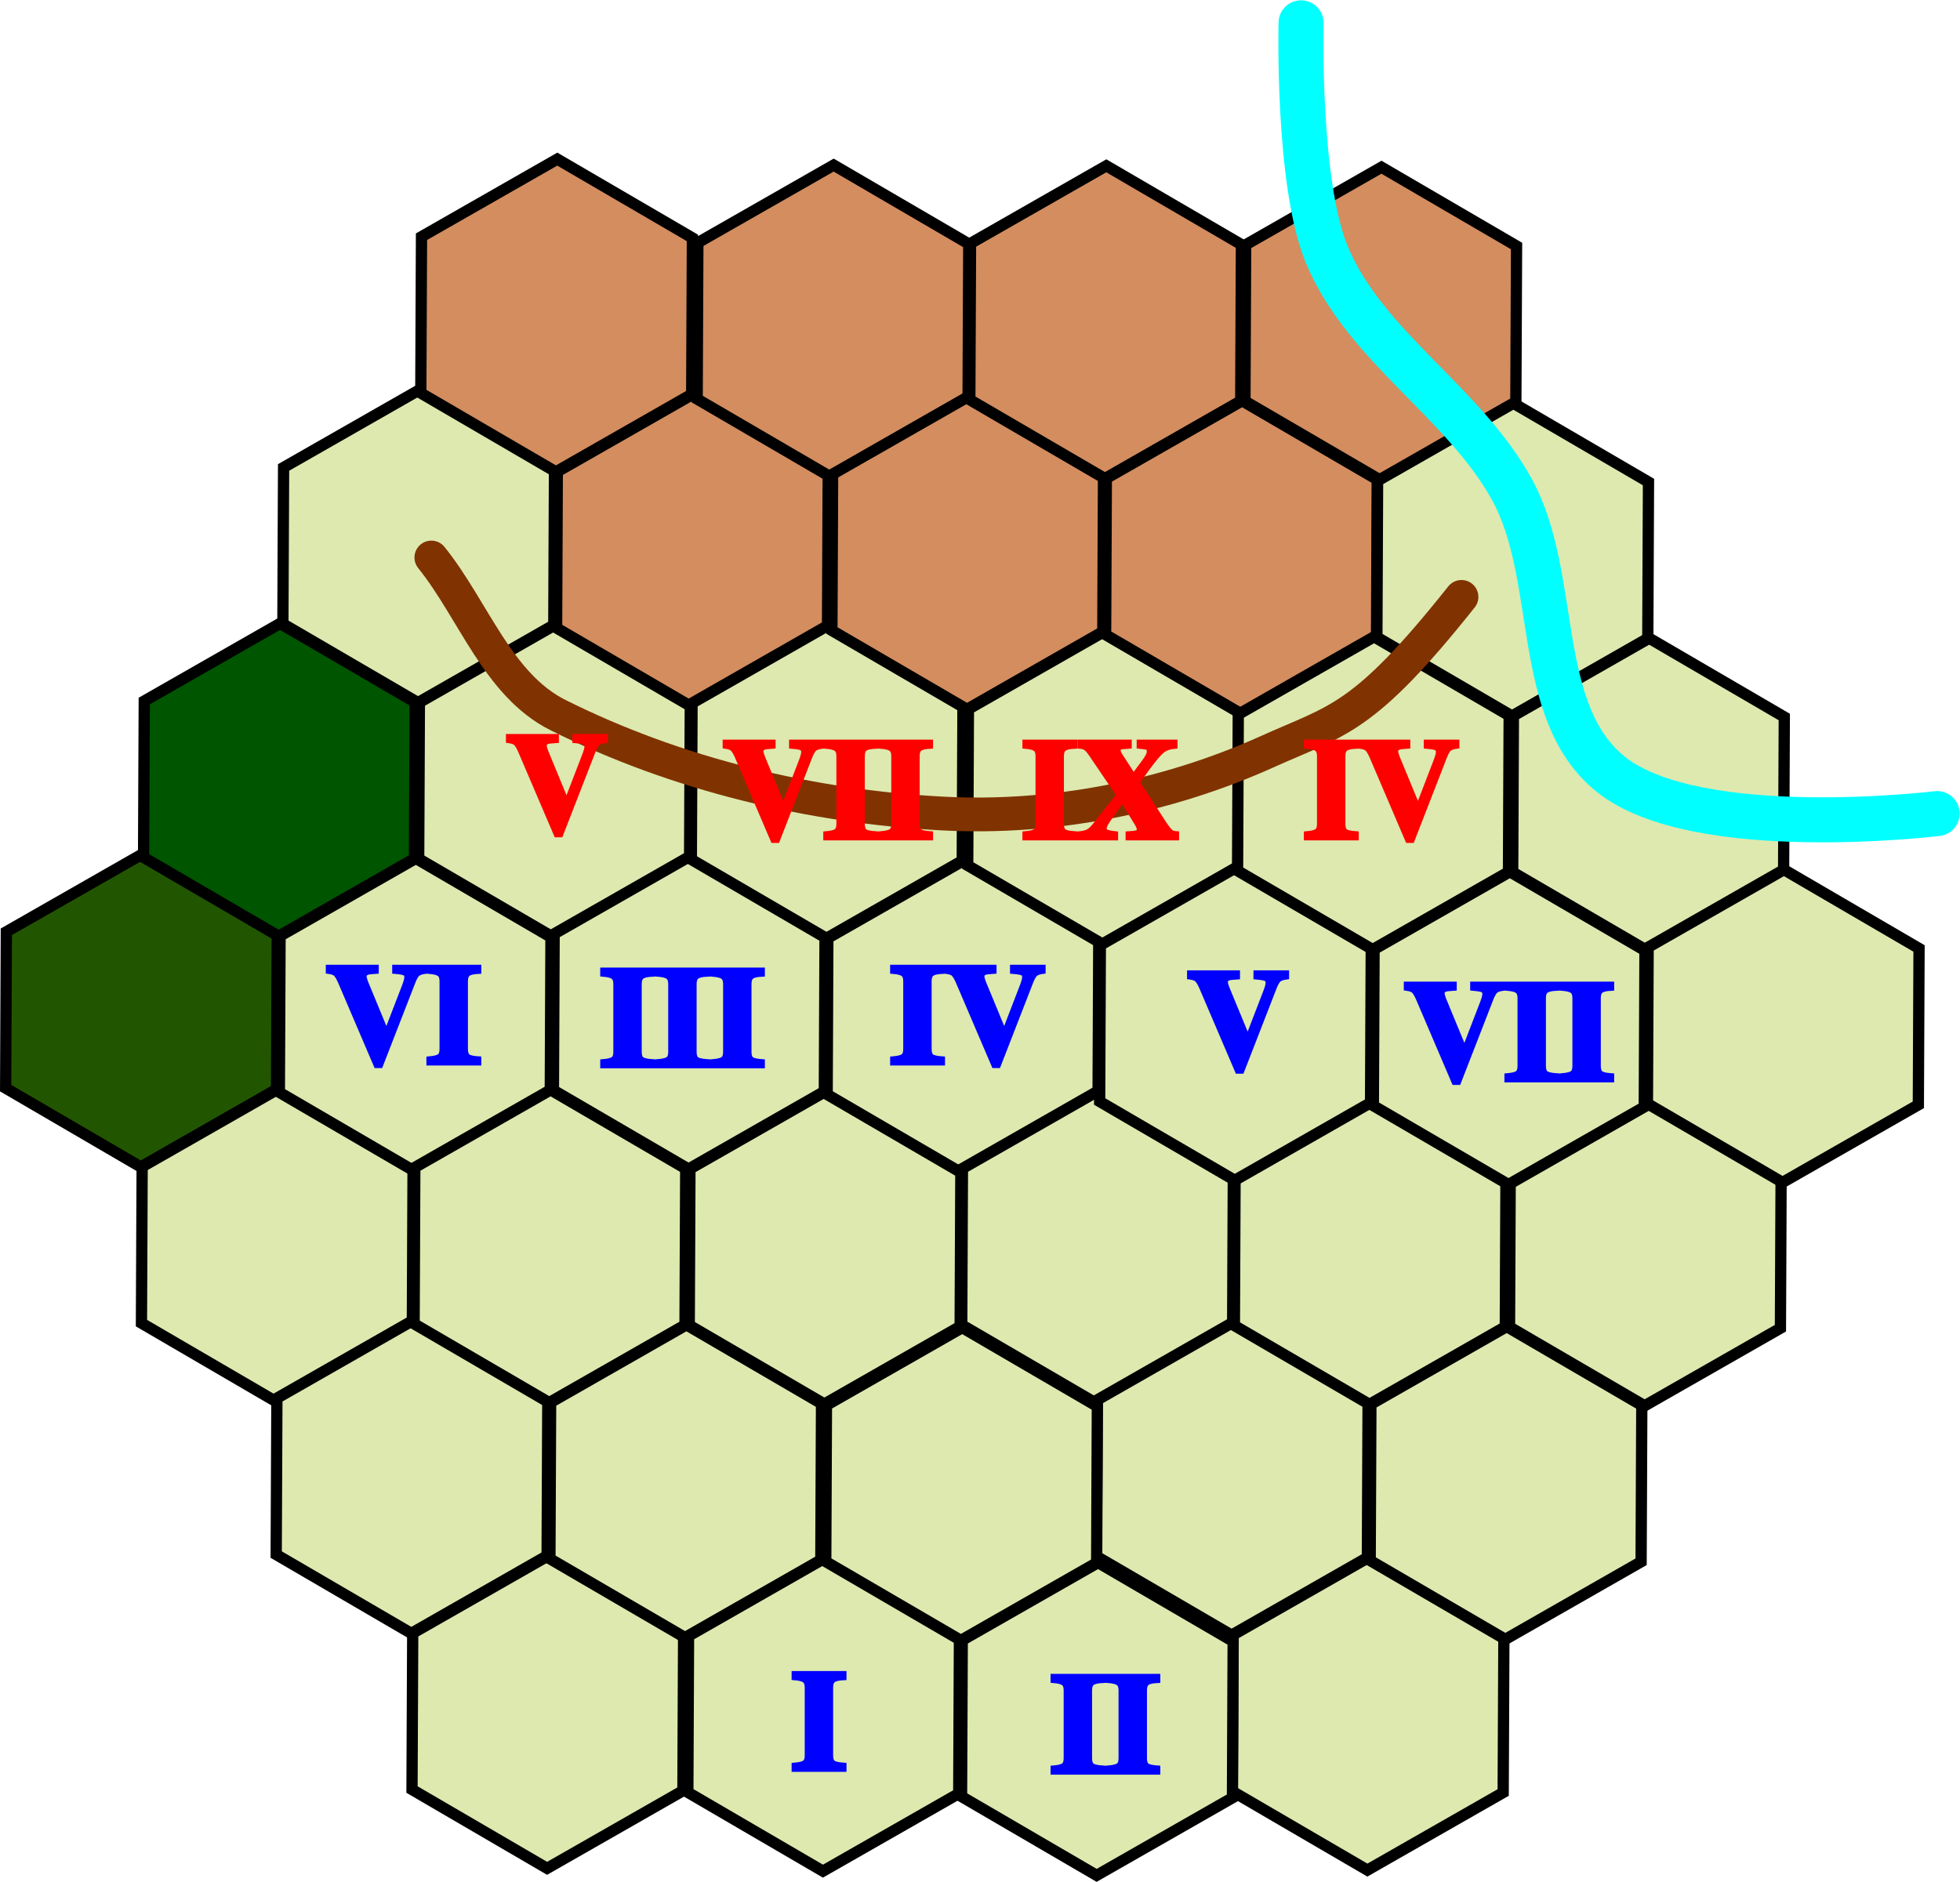
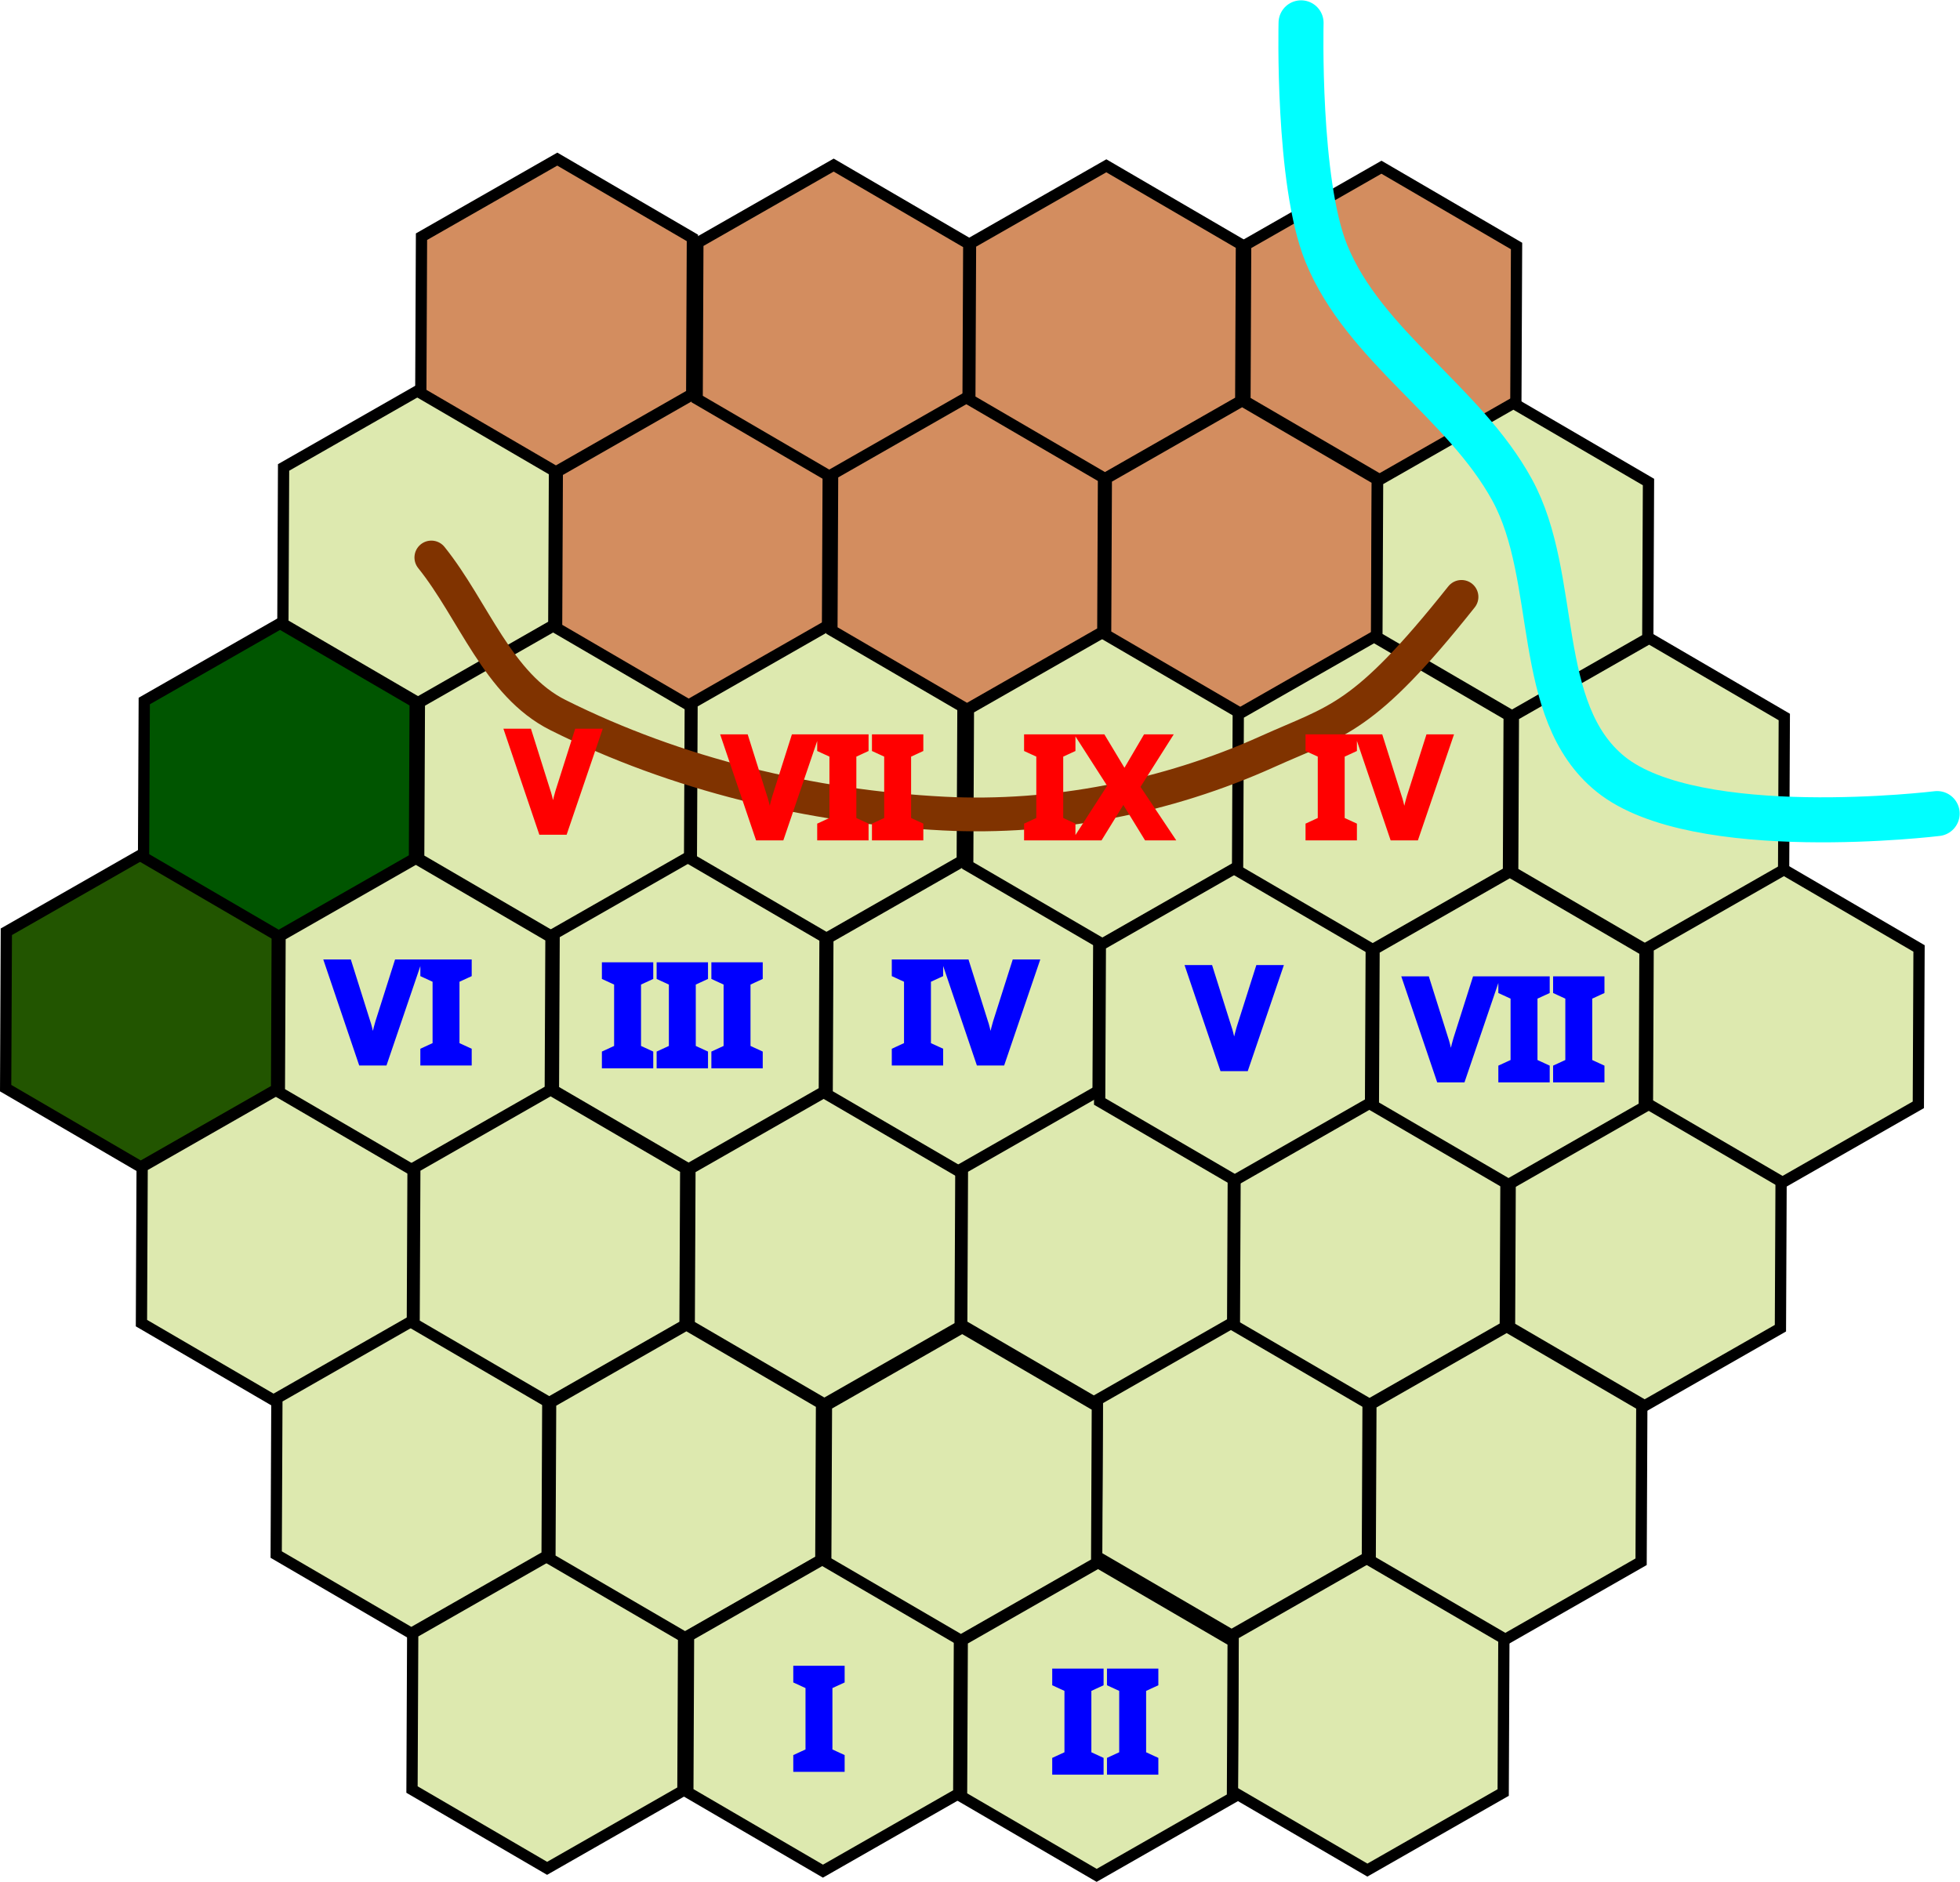
<svg xmlns="http://www.w3.org/2000/svg" width="98.265mm" height="94.367mm" viewBox="0 0 348.183 334.371" id="svg2" version="1.1">
  <defs id="defs4" />
  <g id="layer1" transform="translate(-305.8731,-213.3053)">
    <path style="fill:#225500;fill-opacity:1;fill-rule:evenodd;stroke:#000000;stroke-width:2;stroke-linecap:butt;stroke-linejoin:miter;stroke-miterlimit:4;stroke-dasharray:none;stroke-dashoffset:0" id="path4138" d="m 355,406.862 -24.124,13.785 -24,-14 0.124,-27.785 24.124,-13.785 24,14 z" />
    <path style="fill:#005500;fill-opacity:1;fill-rule:evenodd;stroke:#000000;stroke-width:2;stroke-linecap:butt;stroke-linejoin:miter;stroke-miterlimit:4;stroke-dasharray:none;stroke-dashoffset:0" id="path4138-3" d="m 379.5,365.862 -24.124,13.785 -24,-14 0.124,-27.785 24.124,-13.785 24,14 z" />
    <path style="fill:#dde9af;fill-opacity:1;fill-rule:evenodd;stroke:#000000;stroke-width:2;stroke-linecap:butt;stroke-linejoin:miter;stroke-miterlimit:4;stroke-dasharray:none;stroke-dashoffset:0" id="path4138-6" d="m 404.25,324.362 -24.124,13.785 -24,-14 0.124,-27.785 24.124,-13.785 24,14 z" />
    <path style="fill:#d38d5f;fill-opacity:1;fill-rule:evenodd;stroke:#000000;stroke-width:2;stroke-linecap:butt;stroke-linejoin:miter;stroke-miterlimit:4;stroke-dasharray:none;stroke-dashoffset:0" id="path4138-3-7" d="m 428.75,283.362 -24.124,13.785 -24,-14 0.124,-27.785 24.124,-13.785 24,14 z" />
    <path style="fill:#dde9af;fill-opacity:1;fill-rule:evenodd;stroke:#000000;stroke-width:2;stroke-linecap:butt;stroke-linejoin:miter;stroke-miterlimit:4;stroke-dasharray:none;stroke-dashoffset:0" id="path4138-5" d="m 379.125,448.612 -24.124,13.785 -24,-14 0.124,-27.785 24.124,-13.785 24,14 z" />
    <path style="fill:#dde9af;fill-opacity:1;fill-rule:evenodd;stroke:#000000;stroke-width:2;stroke-linecap:butt;stroke-linejoin:miter;stroke-miterlimit:4;stroke-dasharray:none;stroke-dashoffset:0" id="path4138-3-3" d="m 403.625,407.612 -24.124,13.785 -24,-14 0.124,-27.785 24.124,-13.785 24,14 z" />
    <path style="fill:#dde9af;fill-opacity:1;fill-rule:evenodd;stroke:#000000;stroke-width:2;stroke-linecap:butt;stroke-linejoin:miter;stroke-miterlimit:4;stroke-dasharray:none;stroke-dashoffset:0" id="path4138-6-5" d="m 428.375,366.112 -24.124,13.785 -24,-14 0.124,-27.785 24.124,-13.785 24,14 z" />
    <path style="fill:#d38d5f;fill-opacity:1;fill-rule:evenodd;stroke:#000000;stroke-width:2;stroke-linecap:butt;stroke-linejoin:miter;stroke-miterlimit:4;stroke-dasharray:none;stroke-dashoffset:0" id="path4138-3-7-6" d="m 452.875,325.112 -24.124,13.785 -24,-14 0.124,-27.785 24.124,-13.785 24,14 z" />
    <path style="fill:#dde9af;fill-opacity:1;fill-rule:evenodd;stroke:#000000;stroke-width:2;stroke-linecap:butt;stroke-linejoin:miter;stroke-miterlimit:4;stroke-dasharray:none;stroke-dashoffset:0" id="path4138-0" d="m 403.062,489.737 -24.124,13.785 -24,-14 0.124,-27.785 24.124,-13.785 24,14 z" />
    <path style="fill:#dde9af;fill-opacity:1;fill-rule:evenodd;stroke:#000000;stroke-width:2;stroke-linecap:butt;stroke-linejoin:miter;stroke-miterlimit:4;stroke-dasharray:none;stroke-dashoffset:0" id="path4138-3-2" d="m 427.562,448.737 -24.124,13.785 -24,-14 0.124,-27.785 24.124,-13.785 24,14 z" />
    <path style="fill:#dde9af;fill-opacity:1;fill-rule:evenodd;stroke:#000000;stroke-width:2;stroke-linecap:butt;stroke-linejoin:miter;stroke-miterlimit:4;stroke-dasharray:none;stroke-dashoffset:0" id="path4138-6-3" d="m 452.312,407.237 -24.124,13.785 -24,-14 0.124,-27.785 24.124,-13.785 24,14 z" />
    <path style="fill:#dde9af;fill-opacity:1;fill-rule:evenodd;stroke:#000000;stroke-width:2;stroke-linecap:butt;stroke-linejoin:miter;stroke-miterlimit:4;stroke-dasharray:none;stroke-dashoffset:0" id="path4138-3-7-7" d="m 476.812,366.237 -24.124,13.785 -24,-14 0.124,-27.785 24.124,-13.785 24,14 z" />
    <path style="fill:#dde9af;fill-opacity:1;fill-rule:evenodd;stroke:#000000;stroke-width:2;stroke-linecap:butt;stroke-linejoin:miter;stroke-miterlimit:4;stroke-dasharray:none;stroke-dashoffset:0" id="path4138-5-5" d="m 427.188,531.487 -24.124,13.785 -24,-14 0.124,-27.785 24.124,-13.785 24,14 z" />
    <path style="fill:#dde9af;fill-opacity:1;fill-rule:evenodd;stroke:#000000;stroke-width:2;stroke-linecap:butt;stroke-linejoin:miter;stroke-miterlimit:4;stroke-dasharray:none;stroke-dashoffset:0" id="path4138-3-3-9" d="m 451.688,490.487 -24.124,13.785 -24,-14 0.124,-27.785 24.124,-13.785 24,14 z" />
    <path style="fill:#dde9af;fill-opacity:1;fill-rule:evenodd;stroke:#000000;stroke-width:2;stroke-linecap:butt;stroke-linejoin:miter;stroke-miterlimit:4;stroke-dasharray:none;stroke-dashoffset:0" id="path4138-6-5-2" d="m 476.438,448.987 -24.124,13.785 -24,-14 0.124,-27.785 24.124,-13.785 24,14 z" />
    <path style="fill:#dde9af;fill-opacity:1;fill-rule:evenodd;stroke:#000000;stroke-width:2;stroke-linecap:butt;stroke-linejoin:miter;stroke-miterlimit:4;stroke-dasharray:none;stroke-dashoffset:0" id="path4138-3-7-6-2" d="m 500.938,407.987 -24.124,13.785 -24,-14 0.124,-27.785 24.124,-13.785 24,14 z" />
    <path style="fill:#d38d5f;fill-opacity:1;fill-rule:evenodd;stroke:#000000;stroke-width:2;stroke-linecap:butt;stroke-linejoin:miter;stroke-miterlimit:4;stroke-dasharray:none;stroke-dashoffset:0" id="path4138-5-8" d="m 477.844,284.425 -24.124,13.785 -24,-14 0.124,-27.785 24.124,-13.785 24,14 z" />
    <path style="fill:#d38d5f;fill-opacity:1;fill-rule:evenodd;stroke:#000000;stroke-width:2;stroke-linecap:butt;stroke-linejoin:miter;stroke-miterlimit:4;stroke-dasharray:none;stroke-dashoffset:0" id="path4138-0-9" d="m 501.781,325.55 -24.124,13.785 -24,-14 0.124,-27.785 24.124,-13.785 24,14 z" />
    <path style="fill:#d38d5f;fill-opacity:1;fill-rule:evenodd;stroke:#000000;stroke-width:2;stroke-linecap:butt;stroke-linejoin:miter;stroke-miterlimit:4;stroke-dasharray:none;stroke-dashoffset:0" id="path4138-3-2-7" d="m 526.281,284.55 -24.124,13.785 -24,-14 0.124,-27.785 24.124,-13.785 24,14 z" />
    <path style="fill:#dde9af;fill-opacity:1;fill-rule:evenodd;stroke:#000000;stroke-width:2;stroke-linecap:butt;stroke-linejoin:miter;stroke-miterlimit:4;stroke-dasharray:none;stroke-dashoffset:0" id="path4138-5-5-3" d="m 525.906,367.3 -24.124,13.785 -24,-14 0.124,-27.785 24.124,-13.785 24,14 z" />
    <path style="fill:#d38d5f;fill-opacity:1;fill-rule:evenodd;stroke:#000000;stroke-width:2;stroke-linecap:butt;stroke-linejoin:miter;stroke-miterlimit:4;stroke-dasharray:none;stroke-dashoffset:0" id="path4138-3-3-9-6" d="m 550.406,326.3 -24.124,13.785 -24,-14 0.124,-27.785 24.124,-13.785 24,14 z" />
    <path style="fill:#d38d5f;fill-opacity:1;fill-rule:evenodd;stroke:#000000;stroke-width:2;stroke-linecap:butt;stroke-linejoin:miter;stroke-miterlimit:4;stroke-dasharray:none;stroke-dashoffset:0" id="path4138-6-5-2-1" d="m 575.156,284.8 -24.124,13.785 -24,-14 0.124,-27.785 24.124,-13.785 24,14 z" />
    <path style="fill:#dde9af;fill-opacity:1;fill-rule:evenodd;stroke:#000000;stroke-width:2;stroke-linecap:butt;stroke-linejoin:miter;stroke-miterlimit:4;stroke-dasharray:none;stroke-dashoffset:0" id="path4138-5-2" d="m 524.844,448.925 -24.124,13.785 -24,-14 0.124,-27.785 24.124,-13.785 24,14 z" />
    <path style="fill:#dde9af;fill-opacity:1;fill-rule:evenodd;stroke:#000000;stroke-width:2;stroke-linecap:butt;stroke-linejoin:miter;stroke-miterlimit:4;stroke-dasharray:none;stroke-dashoffset:0" id="path4138-0-93" d="m 548.781,490.05 -24.124,13.785 -24,-14 0.124,-27.785 24.124,-13.785 24,14 z" />
    <path style="fill:#dde9af;fill-opacity:1;fill-rule:evenodd;stroke:#000000;stroke-width:2;stroke-linecap:butt;stroke-linejoin:miter;stroke-miterlimit:4;stroke-dasharray:none;stroke-dashoffset:0" id="path4138-3-2-1" d="m 573.281,449.05 -24.124,13.785 -24,-14 0.124,-27.785 24.124,-13.785 24,14 z" />
    <path style="fill:#dde9af;fill-opacity:1;fill-rule:evenodd;stroke:#000000;stroke-width:2;stroke-linecap:butt;stroke-linejoin:miter;stroke-miterlimit:4;stroke-dasharray:none;stroke-dashoffset:0" id="path4138-5-5-9" d="m 572.906,531.8 -24.124,13.785 -24,-14 0.124,-27.785 24.124,-13.785 24,14 z" />
    <path style="fill:#dde9af;fill-opacity:1;fill-rule:evenodd;stroke:#000000;stroke-width:2;stroke-linecap:butt;stroke-linejoin:miter;stroke-miterlimit:4;stroke-dasharray:none;stroke-dashoffset:0" id="path4138-3-3-9-4" d="m 597.406,490.8 -24.124,13.785 -24,-14 0.124,-27.785 24.124,-13.785 24,14 z" />
    <path style="fill:#dde9af;fill-opacity:1;fill-rule:evenodd;stroke:#000000;stroke-width:2;stroke-linecap:butt;stroke-linejoin:miter;stroke-miterlimit:4;stroke-dasharray:none;stroke-dashoffset:0" id="path4138-6-5-2-7" d="m 622.156,449.3 -24.124,13.785 -24,-14 0.124,-27.785 24.124,-13.785 24,14 z" />
    <path style="fill:#dde9af;fill-opacity:1;fill-rule:evenodd;stroke:#000000;stroke-width:2;stroke-linecap:butt;stroke-linejoin:miter;stroke-miterlimit:4;stroke-dasharray:none;stroke-dashoffset:0" id="path4138-6-0" d="m 476.188,531.987 -24.124,13.785 -24,-14 0.124,-27.785 24.124,-13.785 24,14 z" />
    <path style="fill:#dde9af;fill-opacity:1;fill-rule:evenodd;stroke:#000000;stroke-width:2;stroke-linecap:butt;stroke-linejoin:miter;stroke-miterlimit:4;stroke-dasharray:none;stroke-dashoffset:0" id="path4138-3-7-3" d="m 500.688,490.987 -24.124,13.785 -24,-14 0.124,-27.785 24.124,-13.785 24,14 z" />
    <path style="fill:#dde9af;fill-opacity:1;fill-rule:evenodd;stroke:#000000;stroke-width:2;stroke-linecap:butt;stroke-linejoin:miter;stroke-miterlimit:4;stroke-dasharray:none;stroke-dashoffset:0" id="path4138-3-7-6-6" d="m 524.812,532.737 -24.124,13.785 -24,-14 0.124,-27.785 24.124,-13.785 24,14 z" />
    <path style="fill:#dde9af;fill-opacity:1;fill-rule:evenodd;stroke:#000000;stroke-width:2;stroke-linecap:butt;stroke-linejoin:miter;stroke-miterlimit:4;stroke-dasharray:none;stroke-dashoffset:0" id="path4138-1-5" d="m 549.344,409.237 -24.124,13.785 -24,-14 0.124,-27.785 24.124,-13.785 24,14 z" />
    <path style="fill:#dde9af;fill-opacity:1;fill-rule:evenodd;stroke:#000000;stroke-width:2;stroke-linecap:butt;stroke-linejoin:miter;stroke-miterlimit:4;stroke-dasharray:none;stroke-dashoffset:0" id="path4138-3-0-4" d="m 573.844,368.237 -24.124,13.785 -24,-14 0.124,-27.785 24.124,-13.785 24,14 z" />
    <path style="fill:#dde9af;fill-opacity:1;fill-rule:evenodd;stroke:#000000;stroke-width:2;stroke-linecap:butt;stroke-linejoin:miter;stroke-miterlimit:4;stroke-dasharray:none;stroke-dashoffset:0" id="path4138-6-6-7" d="m 598.594,326.737 -24.124,13.785 -24,-14 0.124,-27.785 24.124,-13.785 24,14 z" />
    <path style="fill:#dde9af;fill-opacity:1;fill-rule:evenodd;stroke:#000000;stroke-width:2;stroke-linecap:butt;stroke-linejoin:miter;stroke-miterlimit:4;stroke-dasharray:none;stroke-dashoffset:0" id="path4138-3-3-3-6" d="m 597.969,409.987 -24.124,13.785 -24,-14 0.124,-27.785 24.124,-13.785 24,14 z" />
    <path style="fill:#dde9af;fill-opacity:1;fill-rule:evenodd;stroke:#000000;stroke-width:2;stroke-linecap:butt;stroke-linejoin:miter;stroke-miterlimit:4;stroke-dasharray:none;stroke-dashoffset:0" id="path4138-6-5-20-5" d="m 622.719,368.487 -24.124,13.785 -24,-14 0.124,-27.785 24.124,-13.785 24,14 z" />
    <path style="fill:#dde9af;fill-opacity:1;fill-rule:evenodd;stroke:#000000;stroke-width:2;stroke-linecap:butt;stroke-linejoin:miter;stroke-miterlimit:4;stroke-dasharray:none;stroke-dashoffset:0" id="path4138-6-3-5-6" d="m 646.656,409.612 -24.124,13.785 -24,-14 0.124,-27.785 24.124,-13.785 24,14 z" />
    <path style="fill:none;fill-rule:evenodd;stroke:#00ffff;stroke-width:8;stroke-linecap:round;stroke-linejoin:round;stroke-miterlimit:4;stroke-dasharray:none;stroke-opacity:1" d="m 650,357.862 c 0,0 -42.841,5.225 -58,-7 -13.868,-11.184 -8.962,-34.864 -17.5,-50.5 -8.532,-15.627 -26.27,-25.517 -33,-42 -5.197,-12.729 -4.5,-41 -4.5,-41" id="path4443" />
    <path style="fill:none;fill-rule:evenodd;stroke:#803300;stroke-width:6;stroke-linecap:round;stroke-linejoin:round;stroke-miterlimit:4;stroke-dasharray:none;stroke-opacity:1" d="m 382.5,312.362 c 7.5,9.333 11.791,22.645 22.5,28 21.079,10.539 44.965,16.286 68.5,17.5 19.488,1.005 39.714,-2.971 57.5,-11 12.572,-5.675 17,-5.5 34.5,-27.5" id="path4449" />
  </g>
  <g id="layer2">
-     <text xml:space="preserve" style="font-style:normal;font-variant:normal;font-weight:bold;font-stretch:normal;font-size:25px;line-height:125%;font-family:FreeSerif;-inkscape-font-specification:'FreeSerif Bold';letter-spacing:0px;word-spacing:0px;fill:#ff0000;fill-opacity:1;stroke:#ff0000;stroke-width:1px;stroke-linecap:butt;stroke-linejoin:miter;stroke-opacity:1" x="128.625" y="148.821" id="text4218">
+     <text xml:space="preserve" style="font-style:normal;font-variant:normal;font-weight:bold;font-stretch:normal;font-size:25px;line-height:125%;font-family:sans-serif;-inkscape-font-specification:'sans-serif Bold';letter-spacing:0px;word-spacing:0px;fill:#ff0000;fill-opacity:1;stroke:#ff0000;stroke-width:1px;stroke-linecap:butt;stroke-linejoin:miter;stroke-opacity:1;" x="128.625" y="148.821" id="text4218">
      <tspan x="128.625" y="148.821" id="tspan4220">
-         <tspan x="128.625" y="148.821" id="tspan4222">VII</tspan>
+         <tspan x="128.625" y="148.821" id="tspan4222" style="-inkscape-font-specification:'sans-serif Bold';font-family:sans-serif;font-weight:bold;font-style:normal;font-stretch:normal;font-variant:normal;">VII</tspan>
      </tspan>
    </text>
-     <text xml:space="preserve" style="font-style:normal;font-variant:normal;font-weight:bold;font-stretch:normal;font-size:25px;line-height:125%;font-family:FreeSerif;-inkscape-font-specification:'FreeSerif Bold';letter-spacing:0px;word-spacing:0px;fill:#ff0000;fill-opacity:1;stroke:#ff0000;stroke-width:1px;stroke-linecap:butt;stroke-linejoin:miter;stroke-opacity:1" x="181.625" y="148.821" id="text4224">
+     <text xml:space="preserve" style="font-style:normal;font-variant:normal;font-weight:bold;font-stretch:normal;font-size:25px;line-height:125%;font-family:sans-serif;-inkscape-font-specification:'sans-serif Bold';letter-spacing:0px;word-spacing:0px;fill:#ff0000;fill-opacity:1;stroke:#ff0000;stroke-width:1px;stroke-linecap:butt;stroke-linejoin:miter;stroke-opacity:1;" x="181.625" y="148.821" id="text4224">
      <tspan x="181.625" y="148.821" id="tspan4226">
-         <tspan x="181.625" y="148.821" id="tspan4228">IX</tspan>
+         <tspan x="181.625" y="148.821" id="tspan4228" style="-inkscape-font-specification:'sans-serif Bold';font-family:sans-serif;font-weight:bold;font-style:normal;font-stretch:normal;font-variant:normal;">IX</tspan>
      </tspan>
    </text>
-     <text xml:space="preserve" style="font-style:normal;font-variant:normal;font-weight:bold;font-stretch:normal;font-size:25px;line-height:125%;font-family:FreeSerif;-inkscape-font-specification:'FreeSerif Bold';letter-spacing:0px;word-spacing:0px;fill:#ff0000;fill-opacity:1;stroke:#ff0000;stroke-width:1px;stroke-linecap:butt;stroke-linejoin:miter;stroke-opacity:1" x="231.625" y="148.821" id="text4230">
+     <text xml:space="preserve" style="font-style:normal;font-variant:normal;font-weight:bold;font-stretch:normal;font-size:25px;line-height:125%;font-family:sans-serif;-inkscape-font-specification:'sans-serif Bold';letter-spacing:0px;word-spacing:0px;fill:#ff0000;fill-opacity:1;stroke:#ff0000;stroke-width:1px;stroke-linecap:butt;stroke-linejoin:miter;stroke-opacity:1;" x="231.625" y="148.821" id="text4230">
      <tspan x="231.625" y="148.821" id="tspan4232">
-         <tspan x="231.625" y="148.821" id="tspan4234">IV</tspan>
+         <tspan x="231.625" y="148.821" id="tspan4234" style="-inkscape-font-specification:'sans-serif Bold';font-family:sans-serif;font-weight:bold;font-style:normal;font-stretch:normal;font-variant:normal;">IV</tspan>
      </tspan>
    </text>
-     <text xml:space="preserve" style="font-style:normal;font-variant:normal;font-weight:bold;font-stretch:normal;font-size:25px;line-height:125%;font-family:FreeSerif;-inkscape-font-specification:'FreeSerif Bold';letter-spacing:0px;word-spacing:0px;fill:#ff0000;fill-opacity:1;stroke:#ff0000;stroke-width:1px;stroke-linecap:butt;stroke-linejoin:miter;stroke-opacity:1" x="90.125" y="147.821" id="text4236">
+     <text xml:space="preserve" style="font-style:normal;font-variant:normal;font-weight:bold;font-stretch:normal;font-size:25px;line-height:125%;font-family:sans-serif;-inkscape-font-specification:'sans-serif Bold';letter-spacing:0px;word-spacing:0px;fill:#ff0000;fill-opacity:1;stroke:#ff0000;stroke-width:1px;stroke-linecap:butt;stroke-linejoin:miter;stroke-opacity:1;" x="90.125" y="147.821" id="text4236">
      <tspan x="90.125" y="147.821" id="tspan4238">
-         <tspan x="90.125" y="147.821" id="tspan4240">V</tspan>
+         <tspan x="90.125" y="147.821" id="tspan4240" style="-inkscape-font-specification:'sans-serif Bold';font-family:sans-serif;font-weight:bold;font-style:normal;font-stretch:normal;font-variant:normal;">V</tspan>
      </tspan>
    </text>
-     <text xml:space="preserve" style="font-style:normal;font-variant:normal;font-weight:bold;font-stretch:normal;font-size:25px;line-height:125%;font-family:FreeSerif;-inkscape-font-specification:'FreeSerif Bold';letter-spacing:0px;word-spacing:0px;fill:#0000ff;fill-opacity:1;stroke:#0000ff;stroke-width:1px;stroke-linecap:butt;stroke-linejoin:miter;stroke-opacity:1" x="158.125" y="188.821" id="text4242">
+     <text xml:space="preserve" style="font-style:normal;font-variant:normal;font-weight:bold;font-stretch:normal;font-size:25px;line-height:125%;font-family:sans-serif;-inkscape-font-specification:'sans-serif Bold';letter-spacing:0px;word-spacing:0px;fill:#0000ff;fill-opacity:1;stroke:#0000ff;stroke-width:1px;stroke-linecap:butt;stroke-linejoin:miter;stroke-opacity:1;" x="158.125" y="188.821" id="text4242">
      <tspan x="158.125" y="188.821" id="tspan4244">
-         <tspan x="158.125" y="188.821" id="tspan4246">IV</tspan>
+         <tspan x="158.125" y="188.821" id="tspan4246" style="-inkscape-font-specification:'sans-serif Bold';font-family:sans-serif;font-weight:bold;font-style:normal;font-stretch:normal;font-variant:normal;">IV</tspan>
      </tspan>
    </text>
-     <text xml:space="preserve" style="font-style:normal;font-variant:normal;font-weight:bold;font-stretch:normal;font-size:25px;line-height:125%;font-family:FreeSerif;-inkscape-font-specification:'FreeSerif Bold';letter-spacing:0px;word-spacing:0px;fill:#0000ff;fill-opacity:1;stroke:#0000ff;stroke-width:1px;stroke-linecap:butt;stroke-linejoin:miter;stroke-opacity:1" x="58.125" y="188.821" id="text4248">
+     <text xml:space="preserve" style="font-style:normal;font-variant:normal;font-weight:bold;font-stretch:normal;font-size:25px;line-height:125%;font-family:sans-serif;-inkscape-font-specification:'sans-serif Bold';letter-spacing:0px;word-spacing:0px;fill:#0000ff;fill-opacity:1;stroke:#0000ff;stroke-width:1px;stroke-linecap:butt;stroke-linejoin:miter;stroke-opacity:1;" x="58.125" y="188.821" id="text4248">
      <tspan x="58.125" y="188.821" id="tspan4250">
-         <tspan x="58.125" y="188.821" id="tspan4252">VI</tspan>
+         <tspan x="58.125" y="188.821" id="tspan4252" style="-inkscape-font-specification:'sans-serif Bold';font-family:sans-serif;font-weight:bold;font-style:normal;font-stretch:normal;font-variant:normal;">VI</tspan>
      </tspan>
    </text>
-     <text xml:space="preserve" style="font-style:normal;font-variant:normal;font-weight:bold;font-stretch:normal;font-size:25px;line-height:125%;font-family:FreeSerif;-inkscape-font-specification:'FreeSerif Bold';letter-spacing:0px;word-spacing:0px;fill:#0000ff;fill-opacity:1;stroke:#0000ff;stroke-width:1px;stroke-linecap:butt;stroke-linejoin:miter;stroke-opacity:1" x="249.625" y="191.821" id="text4254">
+     <text xml:space="preserve" style="font-style:normal;font-variant:normal;font-weight:bold;font-stretch:normal;font-size:25px;line-height:125%;font-family:sans-serif;-inkscape-font-specification:'sans-serif Bold';letter-spacing:0px;word-spacing:0px;fill:#0000ff;fill-opacity:1;stroke:#0000ff;stroke-width:1px;stroke-linecap:butt;stroke-linejoin:miter;stroke-opacity:1;" x="249.625" y="191.821" id="text4254">
      <tspan x="249.625" y="191.821" id="tspan4256">
-         <tspan x="249.625" y="191.821" id="tspan4258">VII</tspan>
+         <tspan x="249.625" y="191.821" id="tspan4258" style="-inkscape-font-specification:'sans-serif Bold';font-family:sans-serif;font-weight:bold;font-style:normal;font-stretch:normal;font-variant:normal;">VII</tspan>
      </tspan>
    </text>
-     <text xml:space="preserve" style="font-style:normal;font-variant:normal;font-weight:bold;font-stretch:normal;font-size:25px;line-height:125%;font-family:FreeSerif;-inkscape-font-specification:'FreeSerif Bold';letter-spacing:0px;word-spacing:0px;fill:#0000ff;fill-opacity:1;stroke:#0000ff;stroke-width:1px;stroke-linecap:butt;stroke-linejoin:miter;stroke-opacity:1" x="140.625" y="314.321" id="text4260">
+     <text xml:space="preserve" style="font-style:normal;font-variant:normal;font-weight:bold;font-stretch:normal;font-size:25px;line-height:125%;font-family:sans-serif;-inkscape-font-specification:'sans-serif Bold';letter-spacing:0px;word-spacing:0px;fill:#0000ff;fill-opacity:1;stroke:#0000ff;stroke-width:1px;stroke-linecap:butt;stroke-linejoin:miter;stroke-opacity:1;" x="140.625" y="314.321" id="text4260">
      <tspan x="140.625" y="314.321" id="tspan4262">
-         <tspan x="140.625" y="314.321" id="tspan4264">I</tspan>
+         <tspan x="140.625" y="314.321" id="tspan4264" style="-inkscape-font-specification:'sans-serif Bold';font-family:sans-serif;font-weight:bold;font-style:normal;font-stretch:normal;font-variant:normal;">I</tspan>
      </tspan>
    </text>
-     <text xml:space="preserve" style="font-style:normal;font-variant:normal;font-weight:bold;font-stretch:normal;font-size:25px;line-height:125%;font-family:FreeSerif;-inkscape-font-specification:'FreeSerif Bold';letter-spacing:0px;word-spacing:0px;fill:#0000ff;fill-opacity:1;stroke:#0000ff;stroke-width:1px;stroke-linecap:butt;stroke-linejoin:miter;stroke-opacity:1" x="211.125" y="189.821" id="text4266">
+     <text xml:space="preserve" style="font-style:normal;font-variant:normal;font-weight:bold;font-stretch:normal;font-size:25px;line-height:125%;font-family:sans-serif;-inkscape-font-specification:'sans-serif Bold';letter-spacing:0px;word-spacing:0px;fill:#0000ff;fill-opacity:1;stroke:#0000ff;stroke-width:1px;stroke-linecap:butt;stroke-linejoin:miter;stroke-opacity:1;" x="211.125" y="189.821" id="text4266">
      <tspan x="211.125" y="189.821" id="tspan4268">
-         <tspan x="211.125" y="189.821" id="tspan4270">V</tspan>
+         <tspan x="211.125" y="189.821" id="tspan4270" style="-inkscape-font-specification:'sans-serif Bold';font-family:sans-serif;font-weight:bold;font-style:normal;font-stretch:normal;font-variant:normal;">V</tspan>
      </tspan>
    </text>
-     <text xml:space="preserve" style="font-style:normal;font-variant:normal;font-weight:bold;font-stretch:normal;font-size:25px;line-height:125%;font-family:FreeSerif;-inkscape-font-specification:'FreeSerif Bold';letter-spacing:0px;word-spacing:0px;fill:#0000ff;fill-opacity:1;stroke:#0000ff;stroke-width:1px;stroke-linecap:butt;stroke-linejoin:miter;stroke-opacity:1" x="186.625" y="314.821" id="text4272">
+     <text xml:space="preserve" style="font-style:normal;font-variant:normal;font-weight:bold;font-stretch:normal;font-size:25px;line-height:125%;font-family:sans-serif;-inkscape-font-specification:'sans-serif Bold';letter-spacing:0px;word-spacing:0px;fill:#0000ff;fill-opacity:1;stroke:#0000ff;stroke-width:1px;stroke-linecap:butt;stroke-linejoin:miter;stroke-opacity:1;" x="186.625" y="314.821" id="text4272">
      <tspan x="186.625" y="314.821" id="tspan4274">
-         <tspan x="186.625" y="314.821" id="tspan4276">II</tspan>
-         <tspan dx="0" x="206.156" y="314.821" id="tspan4278" />
+         <tspan x="186.625" y="314.821" id="tspan4276" style="-inkscape-font-specification:'sans-serif Bold';font-family:sans-serif;font-weight:bold;font-style:normal;font-stretch:normal;font-variant:normal;">II</tspan>
+         <tspan dx="0" x="206.156" y="314.821" id="tspan4278" style="-inkscape-font-specification:'sans-serif Bold';font-family:sans-serif;font-weight:bold;font-style:normal;font-stretch:normal;font-variant:normal;" />
      </tspan>
    </text>
-     <text xml:space="preserve" style="font-style:normal;font-variant:normal;font-weight:bold;font-stretch:normal;font-size:25px;line-height:125%;font-family:FreeSerif;-inkscape-font-specification:'FreeSerif Bold';letter-spacing:0px;word-spacing:0px;fill:#0000ff;fill-opacity:1;stroke:#0000ff;stroke-width:1px;stroke-linecap:butt;stroke-linejoin:miter;stroke-opacity:1" x="106.625" y="189.321" id="text4280">
+     <text xml:space="preserve" style="font-style:normal;font-variant:normal;font-weight:bold;font-stretch:normal;font-size:25px;line-height:125%;font-family:sans-serif;-inkscape-font-specification:'sans-serif Bold';letter-spacing:0px;word-spacing:0px;fill:#0000ff;fill-opacity:1;stroke:#0000ff;stroke-width:1px;stroke-linecap:butt;stroke-linejoin:miter;stroke-opacity:1;" x="106.625" y="189.321" id="text4280">
      <tspan x="106.625" y="189.321" id="tspan4282">
-         <tspan x="106.625" y="189.321" id="tspan4284">III</tspan>
+         <tspan x="106.625" y="189.321" id="tspan4284" style="-inkscape-font-specification:'sans-serif Bold';font-family:sans-serif;font-weight:bold;font-style:normal;font-stretch:normal;font-variant:normal;">III</tspan>
      </tspan>
    </text>
  </g>
</svg>
